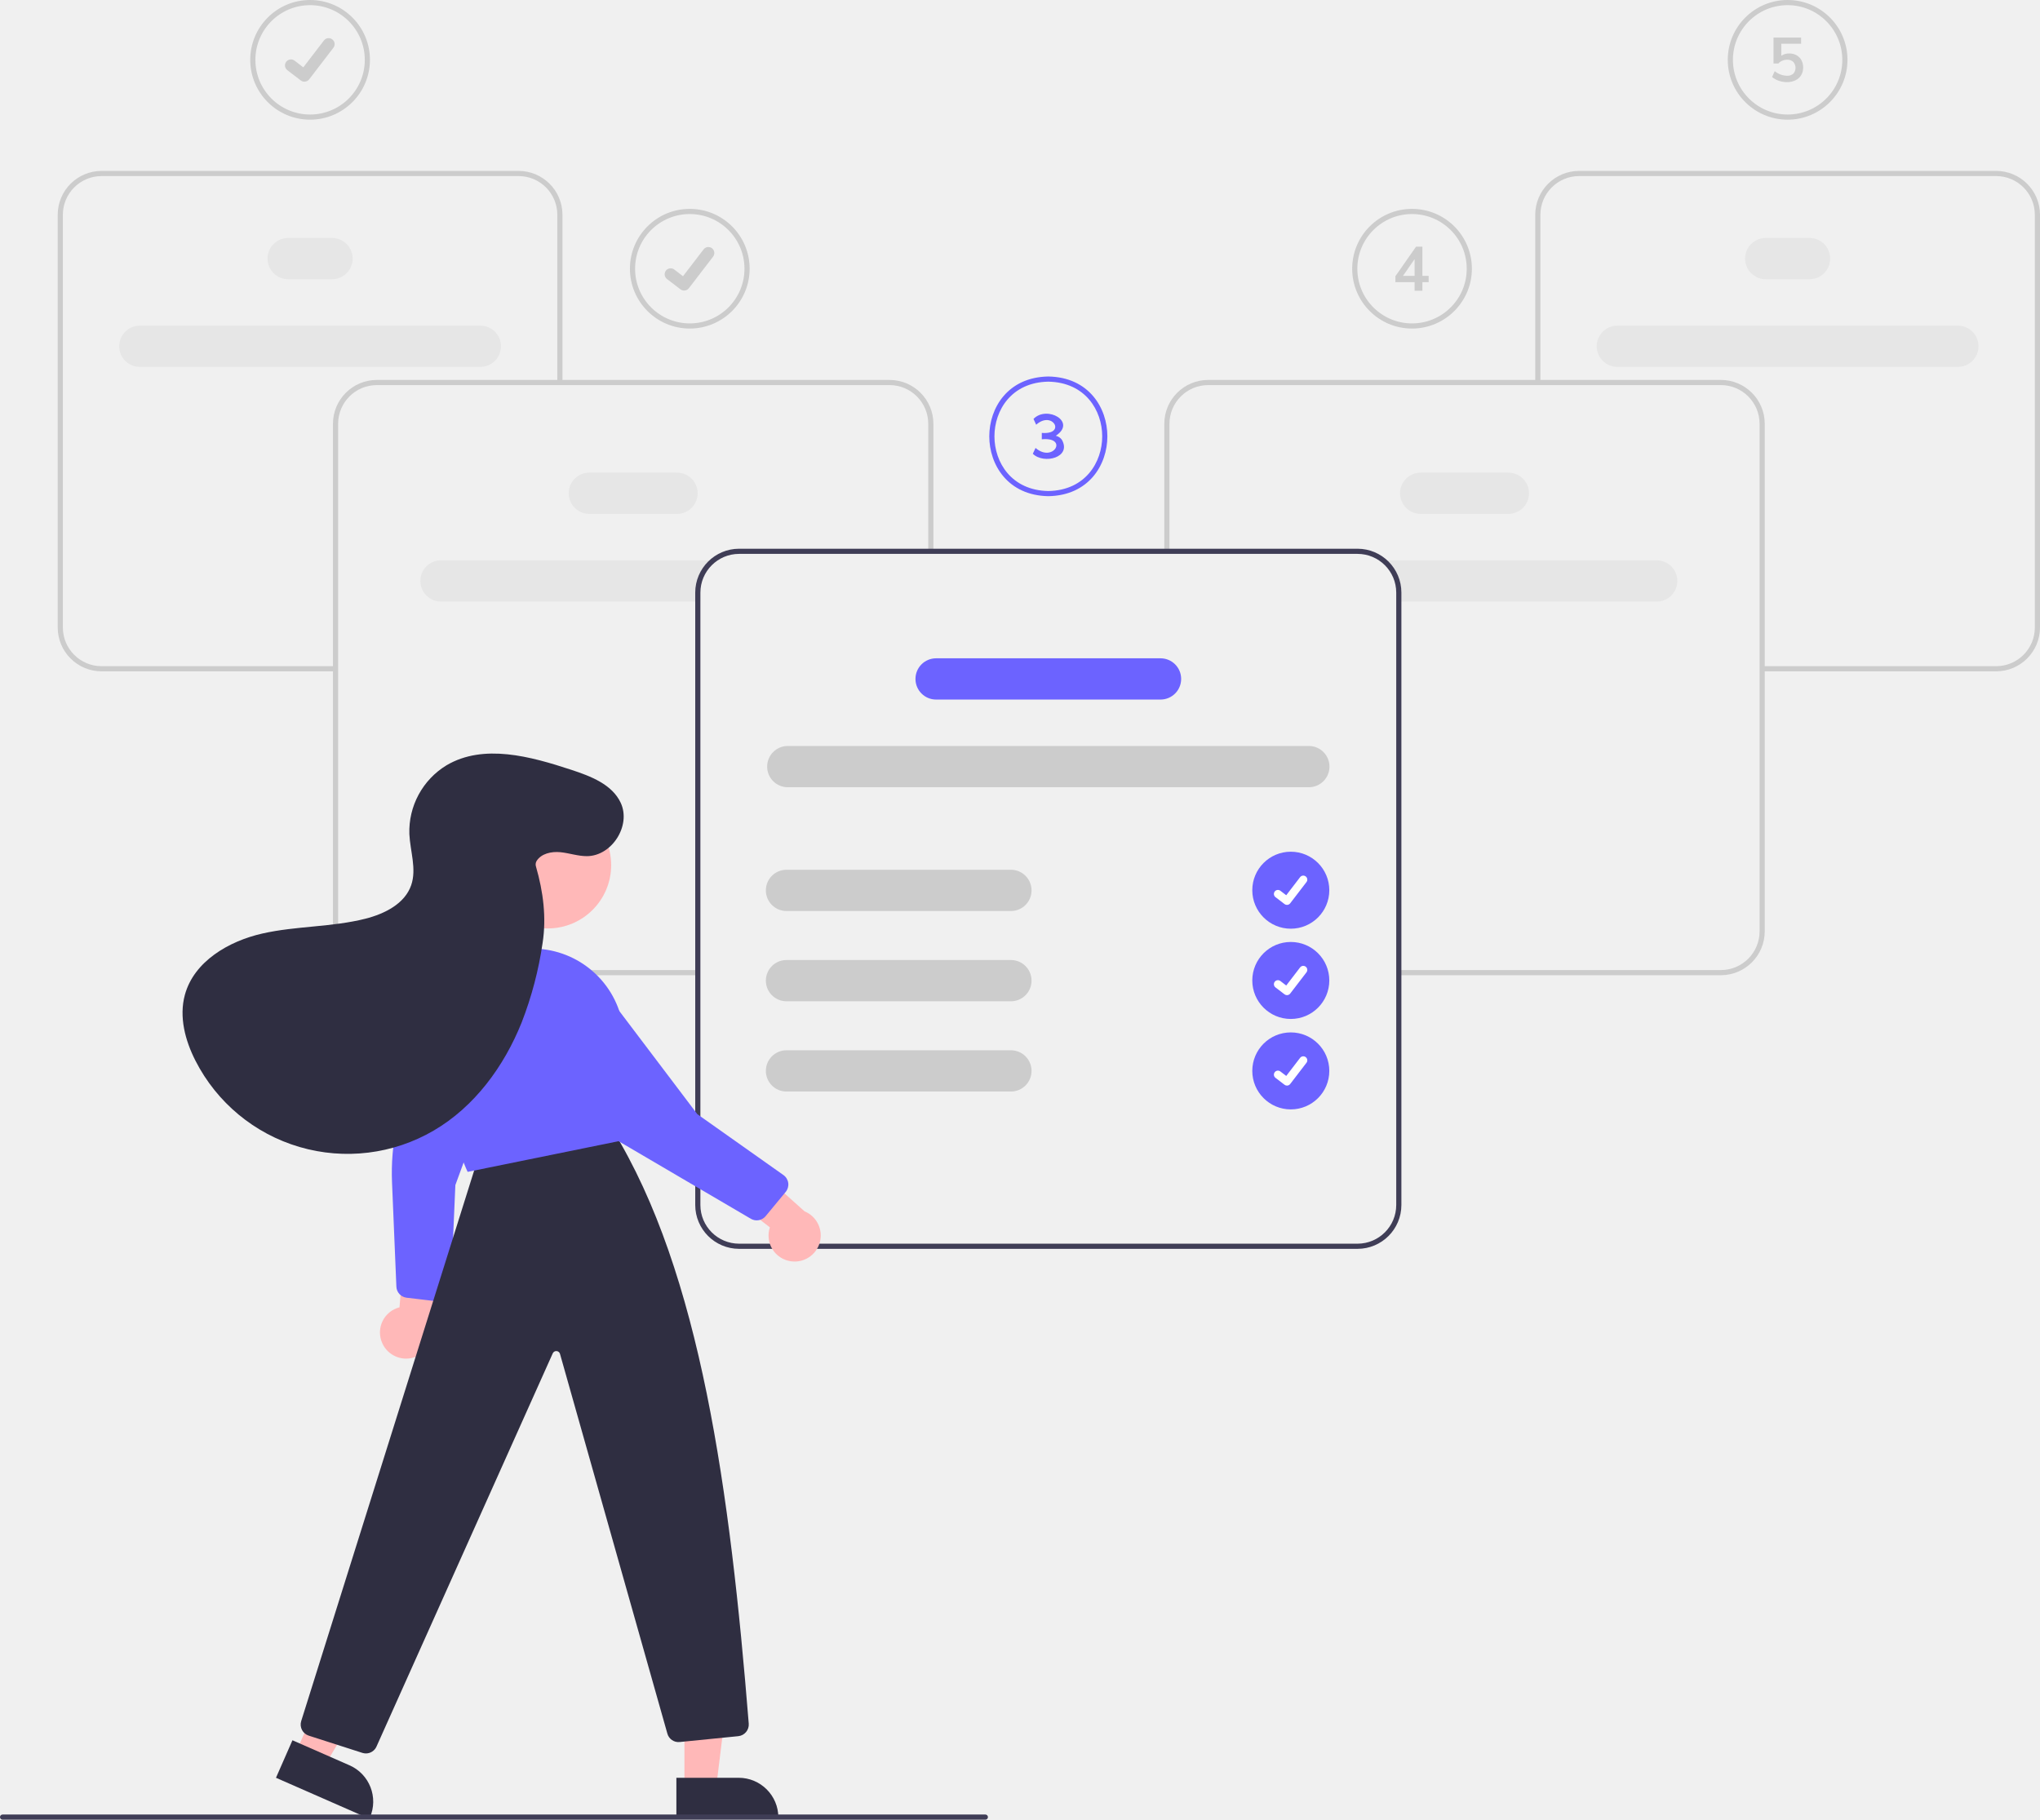
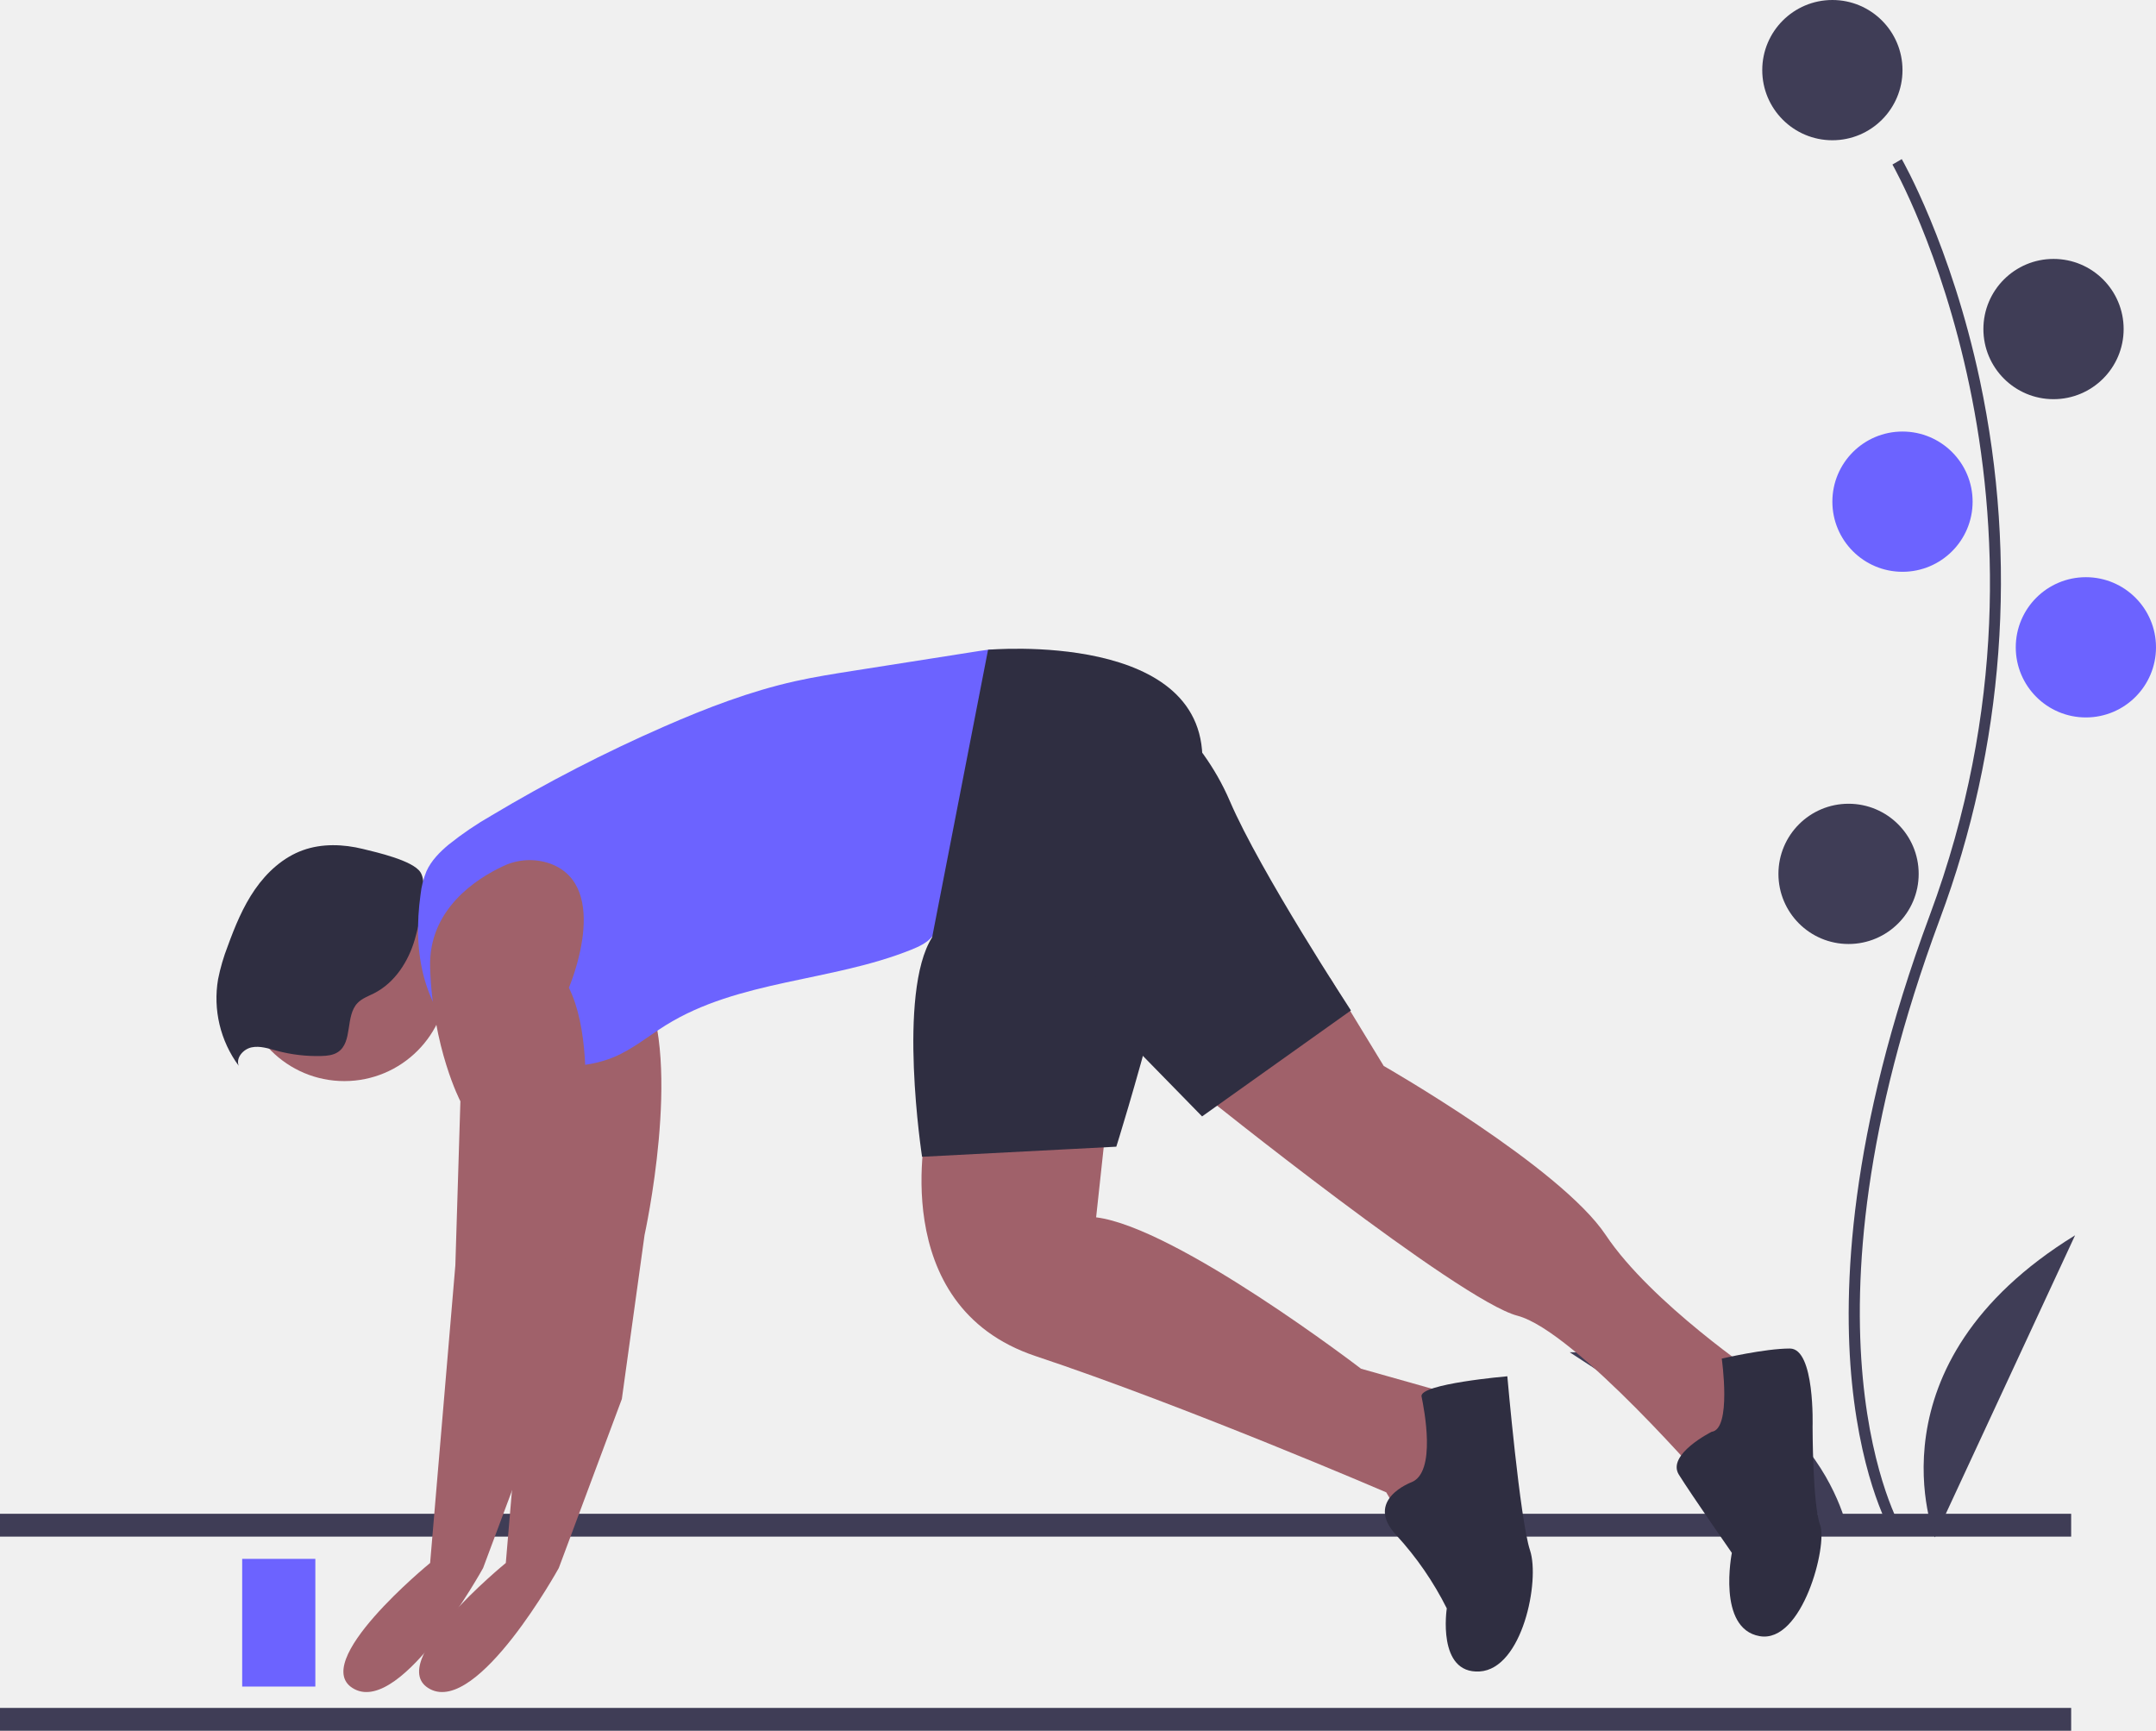
- <svg xmlns="http://www.w3.org/2000/svg" width="790.856" height="705.638" viewBox="0 0 790.856 705.638" role="img" artist="Katerina Limpitsouni" source="https://undraw.co/">
-   <path d="M375.537,314.457a8,8,0,0,0,0,16H476.097v-3.49a14.977,14.977,0,0,1,6.74-12.51Z" transform="translate(-204.5722 -97.18115)" fill="#e6e6e6" />
-   <path d="M467.041,296.457h-34a8,8,0,1,1,0-16h34a8,8,0,0,1,0,16Z" transform="translate(-204.5722 -97.18115)" fill="#e6e6e6" />
-   <path d="M390.786,239.457h-132a8,8,0,1,1,0-16h132a8,8,0,0,1,0,16Z" transform="translate(-204.5722 -97.18115)" fill="#e6e6e6" />
-   <path d="M333.286,205.457h-17a8,8,0,1,1,0-16h17a8,8,0,0,1,0,16Z" transform="translate(-204.5722 -97.18115)" fill="#e6e6e6" />
-   <path d="M475.092,475.351h-124.438a17.019,17.019,0,0,1-17-17V261.511a17.019,17.019,0,0,1,17-17H549.428a17.019,17.019,0,0,1,17,17v48.788h-2v-48.788a15.017,15.017,0,0,0-15-15H350.654a15.017,15.017,0,0,0-15,15V458.351a15.017,15.017,0,0,0,15,15h124.438Z" transform="translate(-204.5722 -97.18115)" fill="#ccc" />
-   <path d="M334.654,357.515H243.945a17.019,17.019,0,0,1-17-17V180.457a17.019,17.019,0,0,1,17-17H405.626a17.019,17.019,0,0,1,17,17v65.055h-2V180.457a15.017,15.017,0,0,0-15-15H243.945a15.017,15.017,0,0,0-15,15v160.059a15.017,15.017,0,0,0,15,15h90.709Z" transform="translate(-204.5722 -97.18115)" fill="#ccc" />
-   <path d="M739.537,314.457a14.977,14.977,0,0,1,6.74,12.51v3.49H846.836a8,8,0,0,0,0-16Z" transform="translate(-204.5722 -97.18115)" fill="#e6e6e6" />
-   <path d="M747.332,288.457a8.009,8.009,0,0,1,8-8h34a8,8,0,1,1,0,16h-34A8.009,8.009,0,0,1,747.332,288.457Z" transform="translate(-204.5722 -97.18115)" fill="#e6e6e6" />
-   <path d="M823.587,231.457a8.009,8.009,0,0,1,8-8h132a8,8,0,1,1,0,16h-132A8.009,8.009,0,0,1,823.587,231.457Z" transform="translate(-204.5722 -97.18115)" fill="#e6e6e6" />
-   <path d="M881.087,197.457a8.009,8.009,0,0,1,8-8h17a8,8,0,1,1,0,16h-17A8.009,8.009,0,0,1,881.087,197.457Z" transform="translate(-204.5722 -97.18115)" fill="#e6e6e6" />
-   <path d="M747.28,475.351h124.438a17.019,17.019,0,0,0,17-17V261.511a17.019,17.019,0,0,0-17-17H672.945a17.019,17.019,0,0,0-17,17v48.788h2v-48.788a15.017,15.017,0,0,1,15-15H871.718a15.017,15.017,0,0,1,15,15V458.351a15.017,15.017,0,0,1-15,15h-124.438Z" transform="translate(-204.5722 -97.18115)" fill="#ccc" />
-   <path d="M887.718,357.515h90.709a17.019,17.019,0,0,0,17-17V180.457a17.019,17.019,0,0,0-17-17H816.746a17.019,17.019,0,0,0-17,17v65.055h2V180.457a15.017,15.017,0,0,1,15-15H978.428a15.017,15.017,0,0,1,15,15v160.059a15.017,15.017,0,0,1-15,15H887.718Z" transform="translate(-204.5722 -97.18115)" fill="#ccc" />
-   <path d="M730.856,309.967H491.097a17.034,17.034,0,0,0-17,17v237.49a17.018,17.018,0,0,0,17,17H730.856a17.018,17.018,0,0,0,17-17v-237.49A17.018,17.018,0,0,0,730.856,309.967Zm15,254.49a15.018,15.018,0,0,1-15,15H491.097a15.018,15.018,0,0,1-15-15v-237.49a15.023,15.023,0,0,1,15-15H730.856a15.018,15.018,0,0,1,15,15Z" transform="translate(-204.5722 -97.18115)" fill="#3f3d56" />
-   <path d="M711.976,402.457h-202a8,8,0,1,1,0-16h202a8,8,0,0,1,0,16Z" transform="translate(-204.5722 -97.18115)" fill="#ccc" />
-   <path d="M654.476,368.457h-87a8,8,0,1,1,0-16h87a8,8,0,0,1,0,16Z" transform="translate(-204.5722 -97.18115)" fill="#6c63ff" />
-   <path d="M596.476,450.457h-87a8,8,0,1,1,0-16h87a8,8,0,0,1,0,16Z" transform="translate(-204.5722 -97.18115)" fill="#ccc" />
-   <path d="M596.476,485.457h-87a8,8,0,1,1,0-16h87a8,8,0,0,1,0,16Z" transform="translate(-204.5722 -97.18115)" fill="#ccc" />
-   <path d="M596.476,520.457h-87a8,8,0,1,1,0-16h87a8,8,0,0,1,0,16Z" transform="translate(-204.5722 -97.18115)" fill="#ccc" />
-   <circle id="fc69f6bd-6aec-467a-b158-496b315f473e" data-name="Ellipse 44" cx="500.409" cy="345.205" r="14.929" fill="#6c63ff" />
-   <path id="f31c0d86-d70b-4e63-97a7-2fc94b4d7c12-1146" data-name="Path 395" d="M703.502,448.081a1.548,1.548,0,0,1-.932-.31l-.017-.013-3.509-2.684a1.559,1.559,0,0,1,1.897-2.475l2.273,1.743,5.37-7.006a1.559,1.559,0,0,1,2.185-.289l0.0 0-.033.046.034-.046a1.56,1.56,0,0,1,.288,2.186l-6.316,8.237a1.559,1.559,0,0,1-1.24.608Z" transform="translate(-204.5722 -97.18115)" fill="#fff" />
-   <path d="M324.786,143.59a23.205,23.205,0,1,1,23.205-23.205A23.231,23.231,0,0,1,324.786,143.59Zm0-44.409a21.205,21.205,0,1,0,21.205,21.205A21.229,21.229,0,0,0,324.786,99.181Z" transform="translate(-204.5722 -97.18115)" fill="#ccc" />
-   <path id="b565f894-1e41-4a11-b880-46bff78dfbdf-1147" data-name="Path 395" d="M322.585,128.856a2.303,2.303,0,0,1-1.385-.46l-.025-.019-5.218-3.992a2.319,2.319,0,1,1,2.822-3.681l3.38,2.592,7.987-10.42a2.318,2.318,0,0,1,3.25-.429l.001.001-.05.069.051-.069a2.321,2.321,0,0,1,.429,3.251L324.432,127.949a2.319,2.319,0,0,1-1.845.904Z" transform="translate(-204.5722 -97.18115)" fill="#ccc" />
-   <path d="M471.982,224.59a23.205,23.205,0,1,1,23.205-23.205A23.231,23.231,0,0,1,471.982,224.59Zm0-44.409a21.205,21.205,0,1,0,21.205,21.205A21.229,21.229,0,0,0,471.982,180.181Z" transform="translate(-204.5722 -97.18115)" fill="#ccc" />
-   <path id="a1067fe6-b388-4736-89af-b6090c7ddfc7-1148" data-name="Path 395" d="M469.781,209.856a2.303,2.303,0,0,1-1.385-.46l-.025-.019-5.218-3.992a2.319,2.319,0,1,1,2.822-3.681l3.38,2.592,7.987-10.42a2.318,2.318,0,0,1,3.25-.429l.001.001-.05.069.051-.069a2.321,2.321,0,0,1,.429,3.251L471.628,208.949a2.319,2.319,0,0,1-1.845.904Z" transform="translate(-204.5722 -97.18115)" fill="#ccc" />
-   <circle id="a6907563-545c-4a91-99f2-6d7f4e57ba01" data-name="Ellipse 44" cx="500.409" cy="380.205" r="14.929" fill="#6c63ff" />
-   <path id="f071b9ad-7606-418c-8652-2e0910ae4e99-1149" data-name="Path 395" d="M703.502,483.081a1.548,1.548,0,0,1-.932-.31l-.017-.013-3.509-2.684a1.559,1.559,0,0,1,1.897-2.475l2.273,1.743,5.37-7.006a1.559,1.559,0,0,1,2.185-.289l0.0 0-.033.046.034-.046a1.56,1.56,0,0,1,.288,2.186l-6.316,8.237a1.559,1.559,0,0,1-1.24.608Z" transform="translate(-204.5722 -97.18115)" fill="#fff" />
-   <circle id="a9a7744d-510c-41c6-a641-cf6a8a976d00" data-name="Ellipse 44" cx="500.409" cy="415.275" r="14.929" fill="#6c63ff" />
-   <path id="ee4f98ac-d41c-4601-9f0c-7c3b6a7a76ac-1150" data-name="Path 395" d="M703.502,518.152a1.548,1.548,0,0,1-.932-.31l-.017-.013-3.509-2.684a1.559,1.559,0,0,1,1.897-2.475l2.273,1.743,5.37-7.006a1.559,1.559,0,0,1,2.185-.289l0.0 0-.033.046.034-.046a1.56,1.56,0,0,1,.288,2.186l-6.316,8.237a1.559,1.559,0,0,1-1.24.608Z" transform="translate(-204.5722 -97.18115)" fill="#fff" />
-   <path d="M610.998,289.59c-15.749-.269-22.906-12.218-22.906-23.207.001-10.989,7.159-22.937,22.873-23.203h.034c15.716.268,22.873,12.217,22.872,23.206S626.712,289.324,610.998,289.59Zm-.016-44.409c-14.352.251-20.889,11.165-20.89,21.203-.001,10.042,6.541,20.961,20.906,21.207,14.33-.243,20.872-11.162,20.873-21.203C631.871,256.35,625.334,245.436,610.982,245.181Z" transform="translate(-204.5722 -97.18115)" fill="#6c63ff" />
-   <path d="M616.19,267.646c4.014,6.973-7.005,9.697-11.22,5.496l1.056-2.256c6.854,5.92,12.893-4.334,2.424-3.36v-2.472c9.587.773,4.202-8.877-2.184-3.168l-1.032-2.256c5.205-5.402,16.889,1.13,8.64,6.528A4.112,4.112,0,0,1,616.19,267.646Z" transform="translate(-204.5722 -97.18115)" fill="#6c63ff" />
-   <path d="M751.982,224.59a23.205,23.205,0,1,1,23.205-23.205A23.231,23.231,0,0,1,751.982,224.59Zm0-44.409a21.205,21.205,0,1,0,21.205,21.205A21.229,21.229,0,0,0,751.982,180.181Z" transform="translate(-204.5722 -97.18115)" fill="#ccc" />
-   <path d="M758.426,206.594h-2.424v3.336h-3.024v-3.336h-7.44v-2.304l7.992-11.448h2.472v11.328h2.424Zm-5.448-2.424v-6.504l-4.512,6.504Z" transform="translate(-204.5722 -97.18115)" fill="#ccc" />
-   <path d="M897.587,143.59a23.205,23.205,0,1,1,23.205-23.205A23.231,23.231,0,0,1,897.587,143.59Zm0-44.409a21.205,21.205,0,1,0,21.205,21.205A21.229,21.229,0,0,0,897.587,99.181Z" transform="translate(-204.5722 -97.18115)" fill="#ccc" />
-   <path d="M901.043,118.598a4.765,4.765,0,0,1,1.896,1.92,5.862,5.862,0,0,1,.672,2.844,5.663,5.663,0,0,1-.768,2.964,5.143,5.143,0,0,1-2.208,1.992,7.469,7.469,0,0,1-3.336.708,9.613,9.613,0,0,1-3.168-.54,7.358,7.358,0,0,1-2.568-1.452l1.032-2.256a7.77,7.77,0,0,0,4.752,1.776,3.451,3.451,0,0,0,2.46-.804,3.44,3.44,0,0,0-.024-4.56,3.214,3.214,0,0,0-2.34-.852,4.856,4.856,0,0,0-1.896.372,4.482,4.482,0,0,0-1.56,1.092h-1.872V111.746H902.819v2.4h-7.68v4.656a5.306,5.306,0,0,1,3.072-.888A5.709,5.709,0,0,1,901.043,118.598Z" transform="translate(-204.5722 -97.18115)" fill="#ccc" />
-   <path d="M352.767,618.031a10.056,10.056,0,0,1,6.68-13.897l3.031-35.606,14.579,11.501-5.114,32.049a10.11,10.11,0,0,1-19.177,5.953Z" transform="translate(-204.5722 -97.18115)" fill="#ffb8b8" />
-   <path d="M362.143,600.397a4.497,4.497,0,0,1-3.904-4.271l-1.688-40.407a89.099,89.099,0,0,1,8.61-42.093l14.968-31.365a13.43,13.43,0,0,1,10.087-7.009,12.881,12.881,0,0,1,11.235,3.989,16.89,16.89,0,0,1,1.923,2.482,12.922,12.922,0,0,1,.682,12.304l-22.951,62.7-1.766,40.848a4.501,4.501,0,0,1-5.028,4.274l-12.108-1.444Z" transform="translate(-204.5722 -97.18115)" fill="#6c63ff" />
-   <polygon points="114.63 679.762 125.856 684.69 150.204 643.734 133.636 636.462 114.63 679.762" fill="#ffb8b8" />
-   <path d="M317.948,772.021l22.108,9.704.001 0a15.386,15.386,0,0,1,7.904,20.273l-.201.458-36.197-15.888Z" transform="translate(-204.5722 -97.18115)" fill="#2f2e41" />
-   <polygon points="265.342 693.391 277.602 693.391 283.434 646.103 265.34 646.104 265.342 693.391" fill="#ffb8b8" />
-   <path d="M466.787,786.57l24.144-.001h.001a15.386,15.386,0,0,1,15.386,15.386v.5l-39.531.001Z" transform="translate(-204.5722 -97.18115)" fill="#2f2e41" />
-   <path d="M346.432,777.128a4.527,4.527,0,0,1-1.389-.22L324.256,770.227a4.519,4.519,0,0,1-2.927-5.6l68.935-219.516,51.635-10.125.182.296c34.137,55.548,45.532,140.401,52.76,230.308a4.526,4.526,0,0,1-4.04,4.842l-22.726,2.272a4.474,4.474,0,0,1-4.79-3.298l-41.612-147.207a1.5,1.5,0,0,0-2.825-.2L350.553,774.406A4.483,4.483,0,0,1,346.432,777.128Z" transform="translate(-204.5722 -97.18115)" fill="#2f2e41" />
-   <circle cx="212.37" cy="335.469" r="24.561" fill="#ffb8b8" />
-   <path d="M385.872,551.612,385.704,551.26c-.114-.239-11.43-24.245-10.377-51.935a35.657,35.657,0,0,1,34.908-34.283h0a35.599,35.599,0,0,1,35.641,28.799c3.154,16.099,3.075,31.347-.235,45.318l-.074.311-.313.064Z" transform="translate(-204.5722 -97.18115)" fill="#6c63ff" />
-   <path d="M511.096,586.261a10.056,10.056,0,0,1-8.064-13.142L474.742,551.285l17.565-6.027,24.172,21.657a10.11,10.11,0,0,1-5.382,19.345Z" transform="translate(-204.5722 -97.18115)" fill="#ffb8b8" />
-   <path d="M441.673,538.129l-.065-.106-29.823-48.298a13.429,13.429,0,0,1-.429-12.275,12.876,12.876,0,0,1,9.439-7.284h0a16.854,16.854,0,0,1,3.127-.273,12.921,12.921,0,0,1,10.713,6.09l40.277,53.253,33.381,23.607a4.5,4.5,0,0,1,.87,6.542l-7.771,9.396a4.483,4.483,0,0,1-5.745,1.013Z" transform="translate(-204.5722 -97.18115)" fill="#6c63ff" />
-   <path d="M412.55,431.126c1.81-2.978,5.805-3.819,9.273-3.479s6.841,1.559,10.326,1.532c9.676-.075,17.145-11.868,13.077-20.648-3.336-7.2-11.669-10.362-19.207-12.843-15.804-5.203-33.958-10.202-48.3-1.766a30.01,30.01,0,0,0-14.445,26.741c.323,6.639,2.865,13.459.715,19.748-2.481,7.256-10.347,11.149-17.78,13.032-13.031,3.301-26.77,2.769-39.882,5.73s-26.549,10.823-30.083,23.792c-2.322,8.519.101,17.689,4.113,25.555A66.185,66.185,0,0,0,372.691,535.603c15.852-9.256,27.296-24.9,34.119-41.941a140.438,140.438,0,0,0,8.117-30.846c1.528-9.882.231-19.869-2.536-29.478A2.709,2.709,0,0,1,412.55,431.126Z" transform="translate(-204.5722 -97.18115)" fill="#2f2e41" />
-   <path d="M586.572,802.819h-381a1,1,0,0,1,0-2h381a1,1,0,0,1,0,2Z" transform="translate(-204.5722 -97.18115)" fill="#3f3d56" />
+ <svg xmlns="http://www.w3.org/2000/svg" width="854.63" height="686" viewBox="0 0 854.63 686" role="img" artist="Katerina Limpitsouni" source="https://undraw.co/">
+   <rect y="600" width="821" height="9.053" fill="#3f3d56" />
+   <rect y="676.947" width="821" height="9.053" fill="#3f3d56" />
+   <path d="M922.863,715.328c-.491-.802-12.06-20.12-16.071-60.234-3.679-36.802-1.313-98.836,30.858-185.367,60.948-163.928-14.046-296.194-14.812-297.512l3.7-2.146c.194.334,19.545,34.057,30.977,87.755a382.846,382.846,0,0,1-15.856,213.394C880.815,634.866,926.049,712.336,926.513,713.1Z" transform="translate(-172.6849 -107)" fill="#3f3d56" />
+   <circle cx="726.346" cy="27.795" r="27.795" fill="#3f3d56" />
+   <circle cx="814.007" cy="130.422" r="27.795" fill="#3f3d56" />
+   <circle cx="754.141" cy="198.841" r="27.795" fill="#6c63ff" />
+   <circle cx="826.835" cy="256.569" r="27.795" fill="#6c63ff" />
+   <circle cx="732.76" cy="346.368" r="27.795" fill="#3f3d56" />
+   <path d="M939.654,716.351s-27.795-68.418,55.59-119.732Z" transform="translate(-172.6849 -107)" fill="#3f3d56" />
+   <path d="M905.471,715.11s-12.65-72.757-110.557-72.134Z" transform="translate(-172.6849 -107)" fill="#3f3d56" />
+   <circle cx="136.5" cy="387.5" r="41" fill="#a0616a" />
+   <path d="M316.613,443.504c-7.841-1.925-16.272-2.247-23.869.489-7.823,2.818-14.263,8.709-19,15.543s-7.918,14.613-10.767,22.424a78.442,78.442,0,0,0-3.844,13.14,44.992,44.992,0,0,0,8.167,34.325c-1.201-3.166,1.822-6.617,5.138-7.302s6.693.474,9.963,1.352a61.559,61.559,0,0,0,17.68,2.079c2.284-.065,4.679-.295,6.578-1.565,5.952-3.98,2.801-14.264,7.754-19.434,1.767-1.845,4.289-2.708,6.567-3.866,8.2-4.167,13.604-12.575,16.155-21.413,1.599-5.539,5.567-21.449,2.185-26.598C336.264,448.026,321.804,444.779,316.613,443.504Z" transform="translate(-172.6849 -107)" fill="#2f2e41" />
+   <path d="M420.751,449.291a24.396,24.396,0,0,0-18.677,1.041c-10.695,5.016-29.608,17.167-28.889,40.168,1,32,12,53,12,53l-2,65-10,118s-49,40-30,50,51-48,51-48l25-67,9-65s15-68,0-98C428.185,498.5,445.513,458.33,420.751,449.291Z" transform="translate(-172.6849 -107)" fill="#a0616a" />
+   <path d="M540.185,552.5s-17,72,43,92,139,54,139,54l10,17,23-31-4-24-39-11s-73-56-105-60l4-37Z" transform="translate(-172.6849 -107)" fill="#a0616a" />
+   <path d="M699.992,494.717,721.185,529.5s70,40,88,67,61,56,61,56l-19,45s-54-63-77-69-125-88-125-88Z" transform="translate(-172.6849 -107)" fill="#a0616a" />
+   <path d="M511.253,372.819c-7.806,1.226-15.618,2.454-23.33,4.174-17.918,3.996-35.148,10.616-51.967,17.975a608.405,608.405,0,0,0-68.447,35.267,132.255,132.255,0,0,0-16.969,11.522c-3.56,2.965-6.911,6.363-8.82,10.584a33.406,33.406,0,0,0-2.33,9.221c-1.55,11.12-1.478,22.594,1.535,33.41s9.124,20.955,18.118,27.674a29.88,29.88,0,0,0,7.841,4.347,45.675,45.675,0,0,0,11.674,1.957c12.617,1.003,25.798,1.923,37.474-2.964,7.42-3.105,13.701-8.355,20.528-12.607,28.913-18.008,65.646-17.242,97.26-29.92,3.073-1.233,6.203-2.67,8.353-5.189a22.578,22.578,0,0,0,3.62-7.188q5.995-16.594,11.991-33.187c2.533-7.01,5.067-14.024,7.193-21.167,2.224-7.472,3.995-15.069,5.766-22.661,1.524-6.533,3.093-13.376,2.507-20.13-.864-9.962-3.166-10.367-12.316-8.925Q536.096,368.928,511.253,372.819Z" transform="translate(-172.6849 -107)" fill="#6c63ff" />
+   <path d="M390.751,449.291a24.396,24.396,0,0,0-18.677,1.041c-10.695,5.016-29.608,17.167-28.889,40.168,1,32,12,53,12,53l-2,65-10,118s-49,40-30,50,51-48,51-48l25-67,9-65s15-68,0-98C398.185,498.5,415.513,458.33,390.751,449.291Z" transform="translate(-172.6849 -107)" fill="#a0616a" />
+   <path d="M564.345,364.544s88.84-8.044,84.84,46.956-34,150-34,150l-77,4s-10-65,4-87Z" transform="translate(-172.6849 -107)" fill="#2f2e41" />
+   <path d="M626.185,382.5s22,14,34,42,48,83,48,83l-59,42-44-45Z" transform="translate(-172.6849 -107)" fill="#2f2e41" />
+   <path d="M732.185,694.5s-19,7-6,21a126.609,126.609,0,0,1,20,29s-4,26,13,25,24-36,20-48-9-69-9-69-35,3-34,8S742.185,690.5,732.185,694.5Z" transform="translate(-172.6849 -107)" fill="#2f2e41" />
+   <path d="M851.185,674.5s-18,9-13,17,21,31,21,31-6,30,11,33,27-36,24-44-3-39-3-39,1-31-9-31-27,4-27,4S859.185,673.5,851.185,674.5Z" transform="translate(-172.6849 -107)" fill="#2f2e41" />
+   <rect x="96" y="617.871" width="29" height="50.612" fill="#6c63ff" />
</svg>
